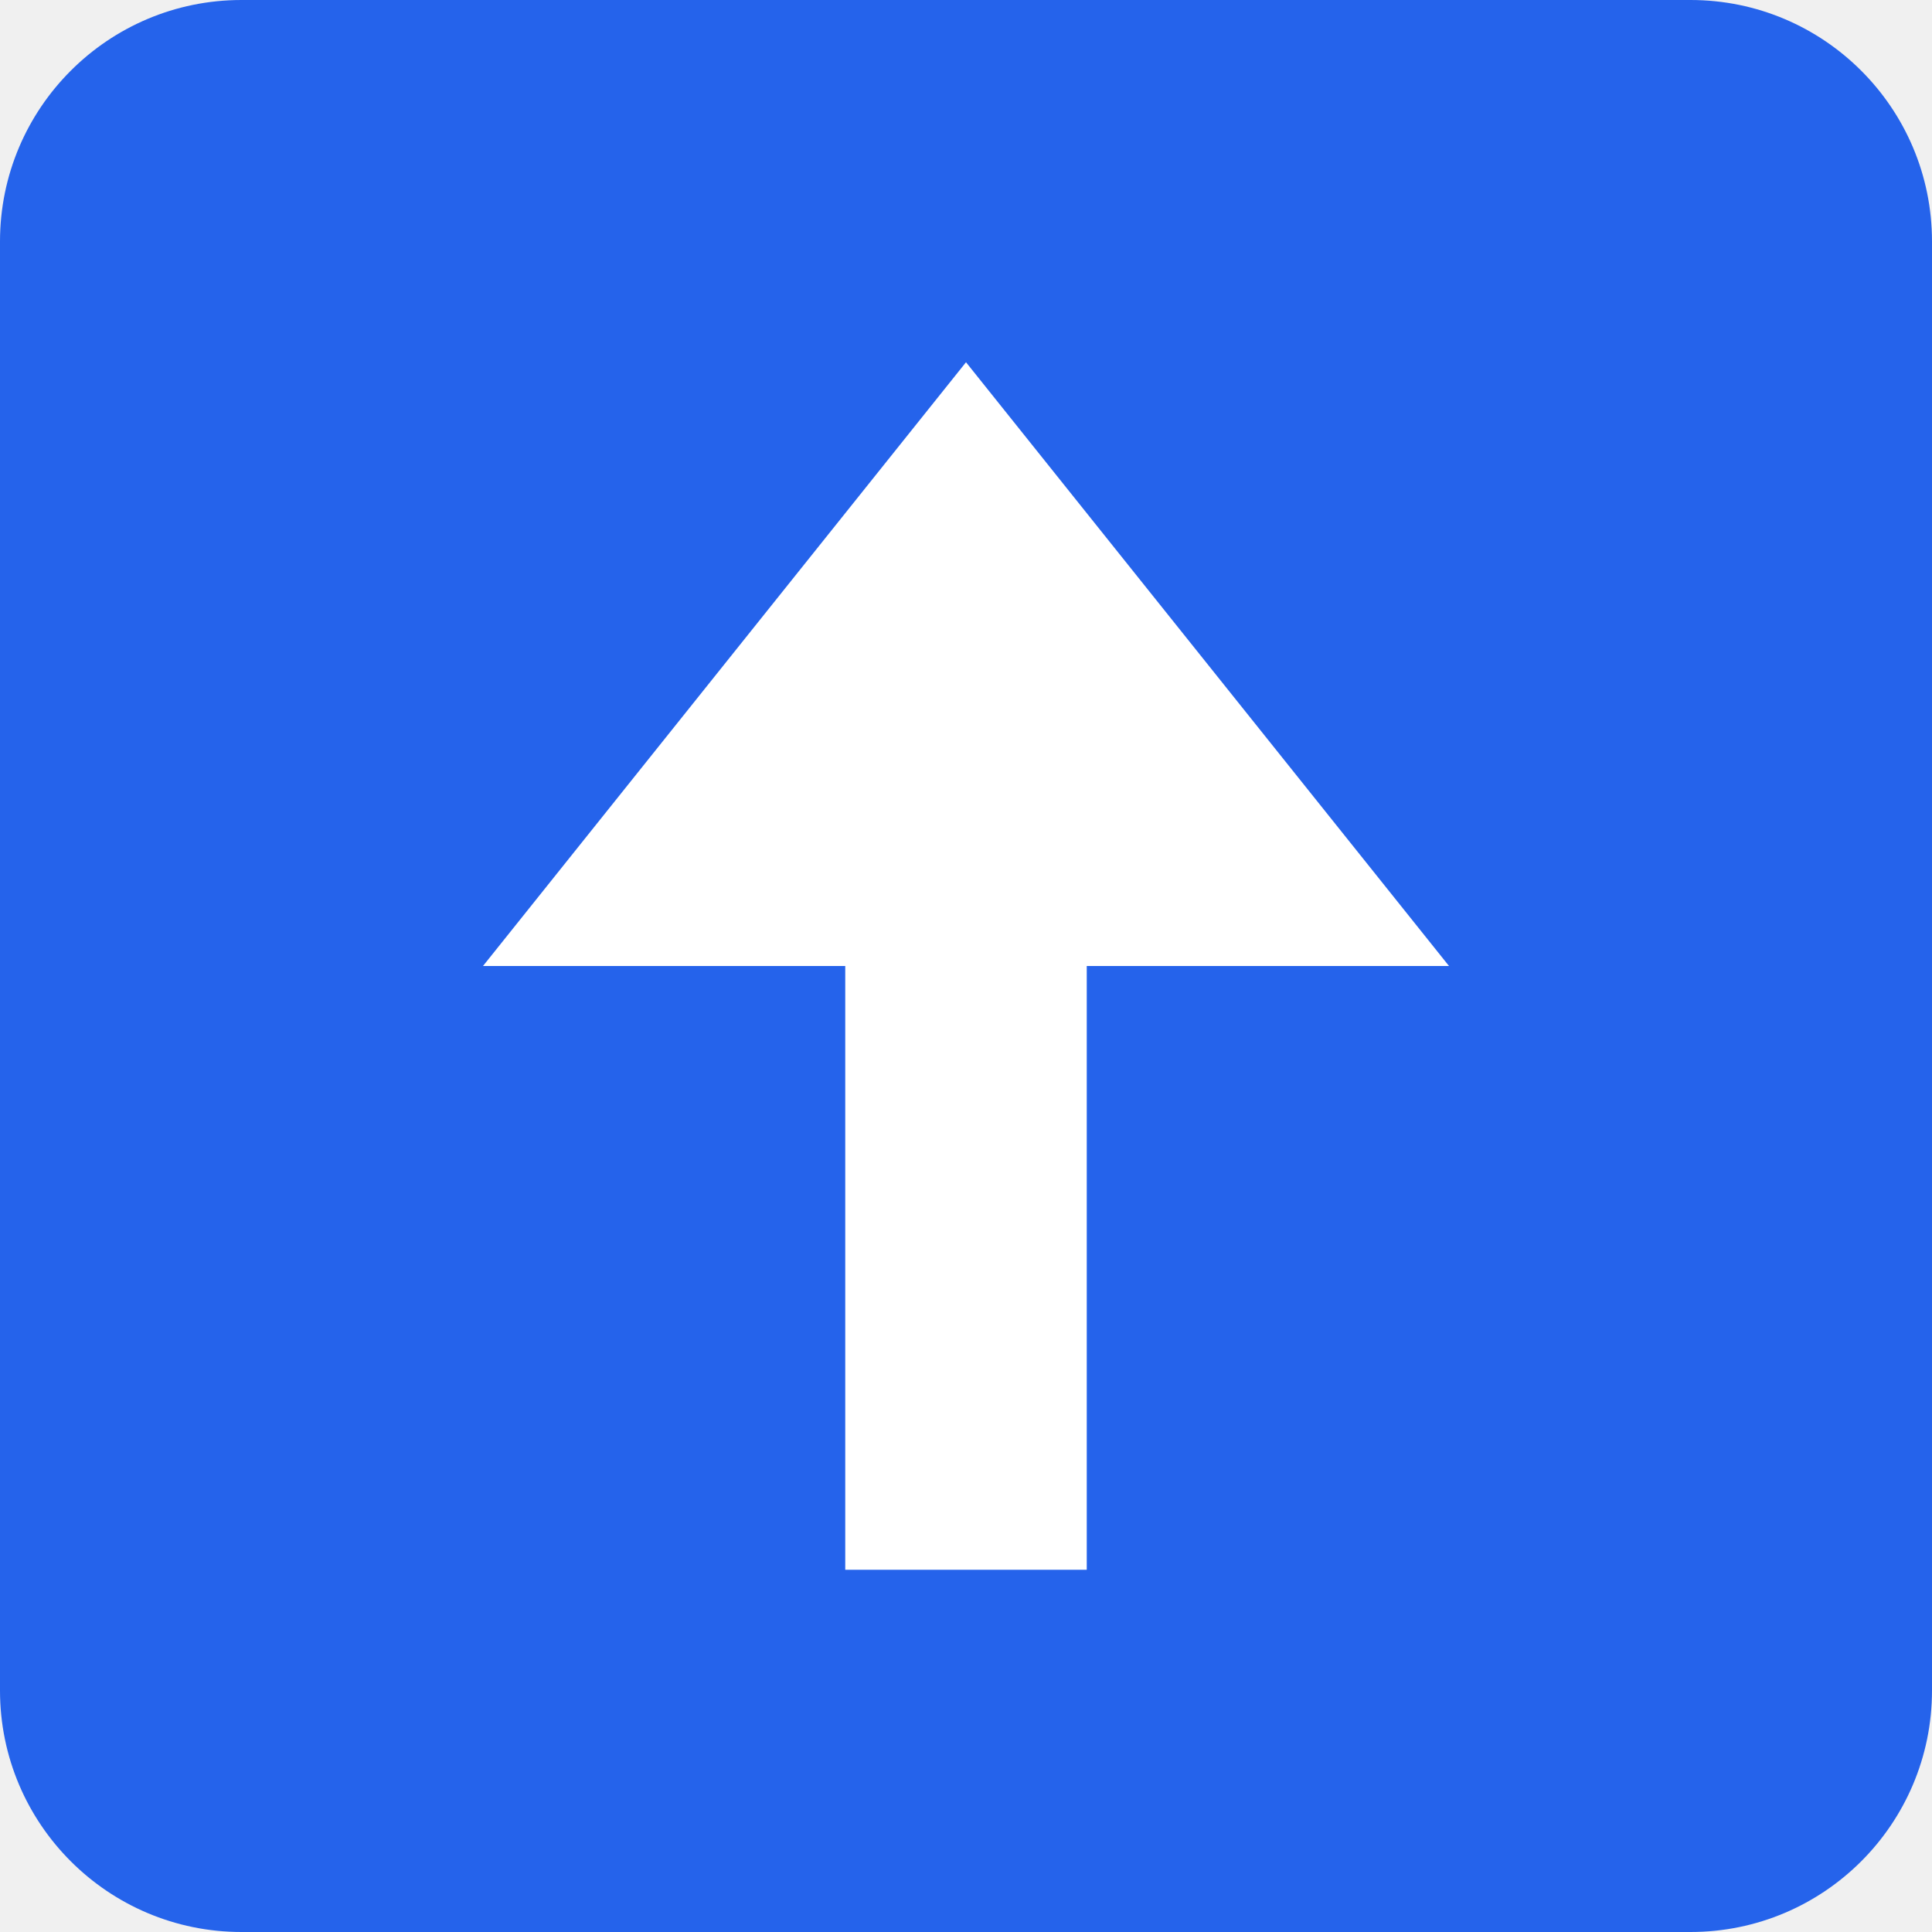
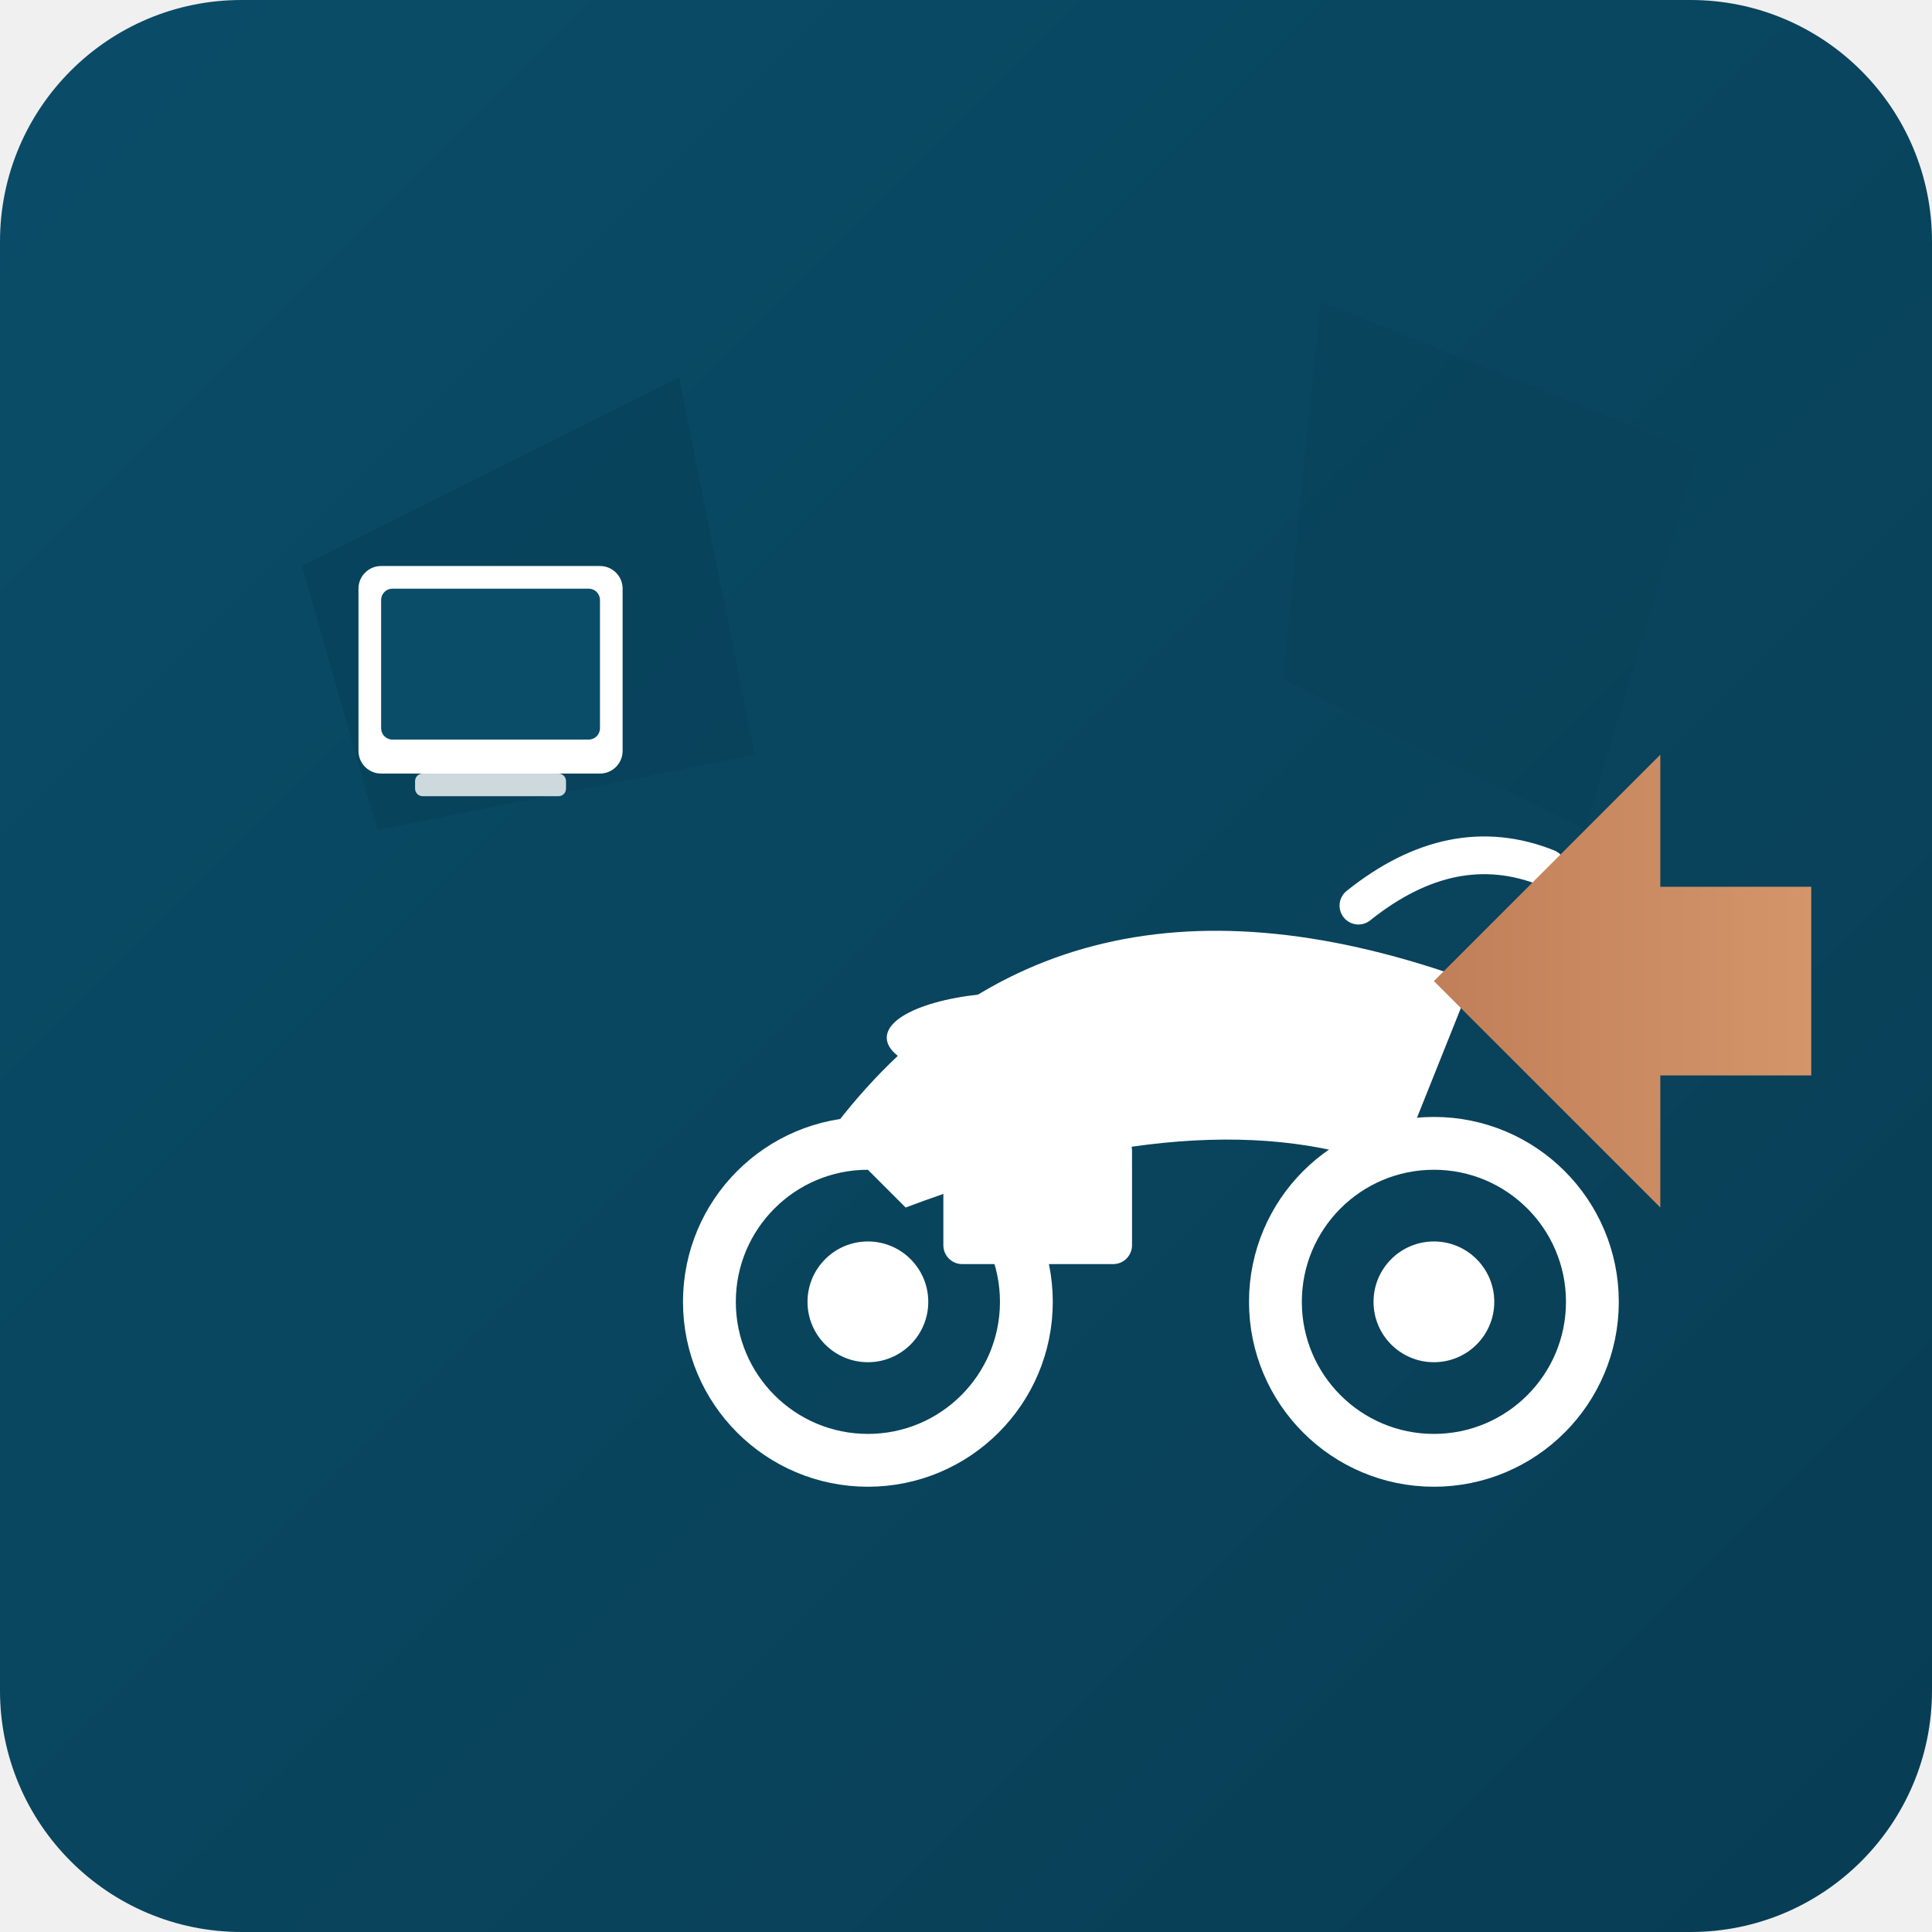
- <svg xmlns="http://www.w3.org/2000/svg" viewBox="0 0 512 512" fill="#2563eb">
-   <rect width="512" height="512" rx="64" fill="#2563eb" />
-   <path d="M256 96L128 256h96v160h64V256h96L256 96z" fill="white" />
+ <svg xmlns="http://www.w3.org/2000/svg" viewBox="0 0 512 512">
+   <defs>
+     <linearGradient id="accentGrad" x1="0%" y1="0%" x2="100%" y2="0%">
+       <stop offset="0%" style="stop-color:#C17F59" />
+       <stop offset="100%" style="stop-color:#D4956A" />
+     </linearGradient>
+     <linearGradient id="bgGrad" x1="0%" y1="0%" x2="100%" y2="100%">
+       <stop offset="0%" style="stop-color:#0A4D68" />
+       <stop offset="100%" style="stop-color:#083D54" />
+     </linearGradient>
+   </defs>
+   <rect width="512" height="512" rx="64" fill="url(#bgGrad)" />
+   <polygon points="80,150 180,100 200,200 100,220" fill="#074058" opacity="0.6" />
+   <polygon points="350,80 450,120 420,220 340,180" fill="#074058" opacity="0.4" />
+   <line x1="100" y1="260" x2="50" y2="260" stroke="url(#accentGrad)" stroke-width="8" stroke-linecap="round" />
+   <line x1="90" y1="290" x2="30" y2="290" stroke="url(#accentGrad)" stroke-width="6" stroke-linecap="round" opacity="0.8" />
+   <line x1="95" y1="320" x2="45" y2="320" stroke="url(#accentGrad)" stroke-width="5" stroke-linecap="round" opacity="0.6" />
+   <g transform="translate(95, 140)">
+     <rect x="0" y="10" width="70" height="55" rx="6" fill="#FFFFFF" />
+     <rect x="6" y="16" width="58" height="40" rx="3" fill="#0A4D68" />
+     <rect x="15" y="65" width="40" height="6" rx="2" fill="#FFFFFF" opacity="0.8" />
+   </g>
+   <g transform="translate(140, 180)">
+     <path d="M80 120 Q140 40 250 80 L230 130 Q180 110 100 140 Z" fill="#FFFFFF" />
+     <path d="M220 60 Q245 40 270 50" stroke="#FFFFFF" stroke-width="10" fill="none" stroke-linecap="round" />
+     <ellipse cx="130" cy="95" rx="35" ry="12" fill="#FFFFFF" />
+     <circle cx="90" cy="165" r="42" fill="none" stroke="#FFFFFF" stroke-width="14" />
+     <circle cx="90" cy="165" r="16" fill="#FFFFFF" />
+     <circle cx="240" cy="165" r="42" fill="none" stroke="#FFFFFF" stroke-width="14" />
+     <circle cx="240" cy="165" r="16" fill="#FFFFFF" />
+     <rect x="110" y="120" width="50" height="35" rx="5" fill="#FFFFFF" />
+   </g>
+   <g transform="translate(380, 200)">
+     <path d="M0 60 L60 0 L60 35 L100 35 L100 85 L60 85 L60 120 Z" fill="url(#accentGrad)" />
+   </g>
</svg>
